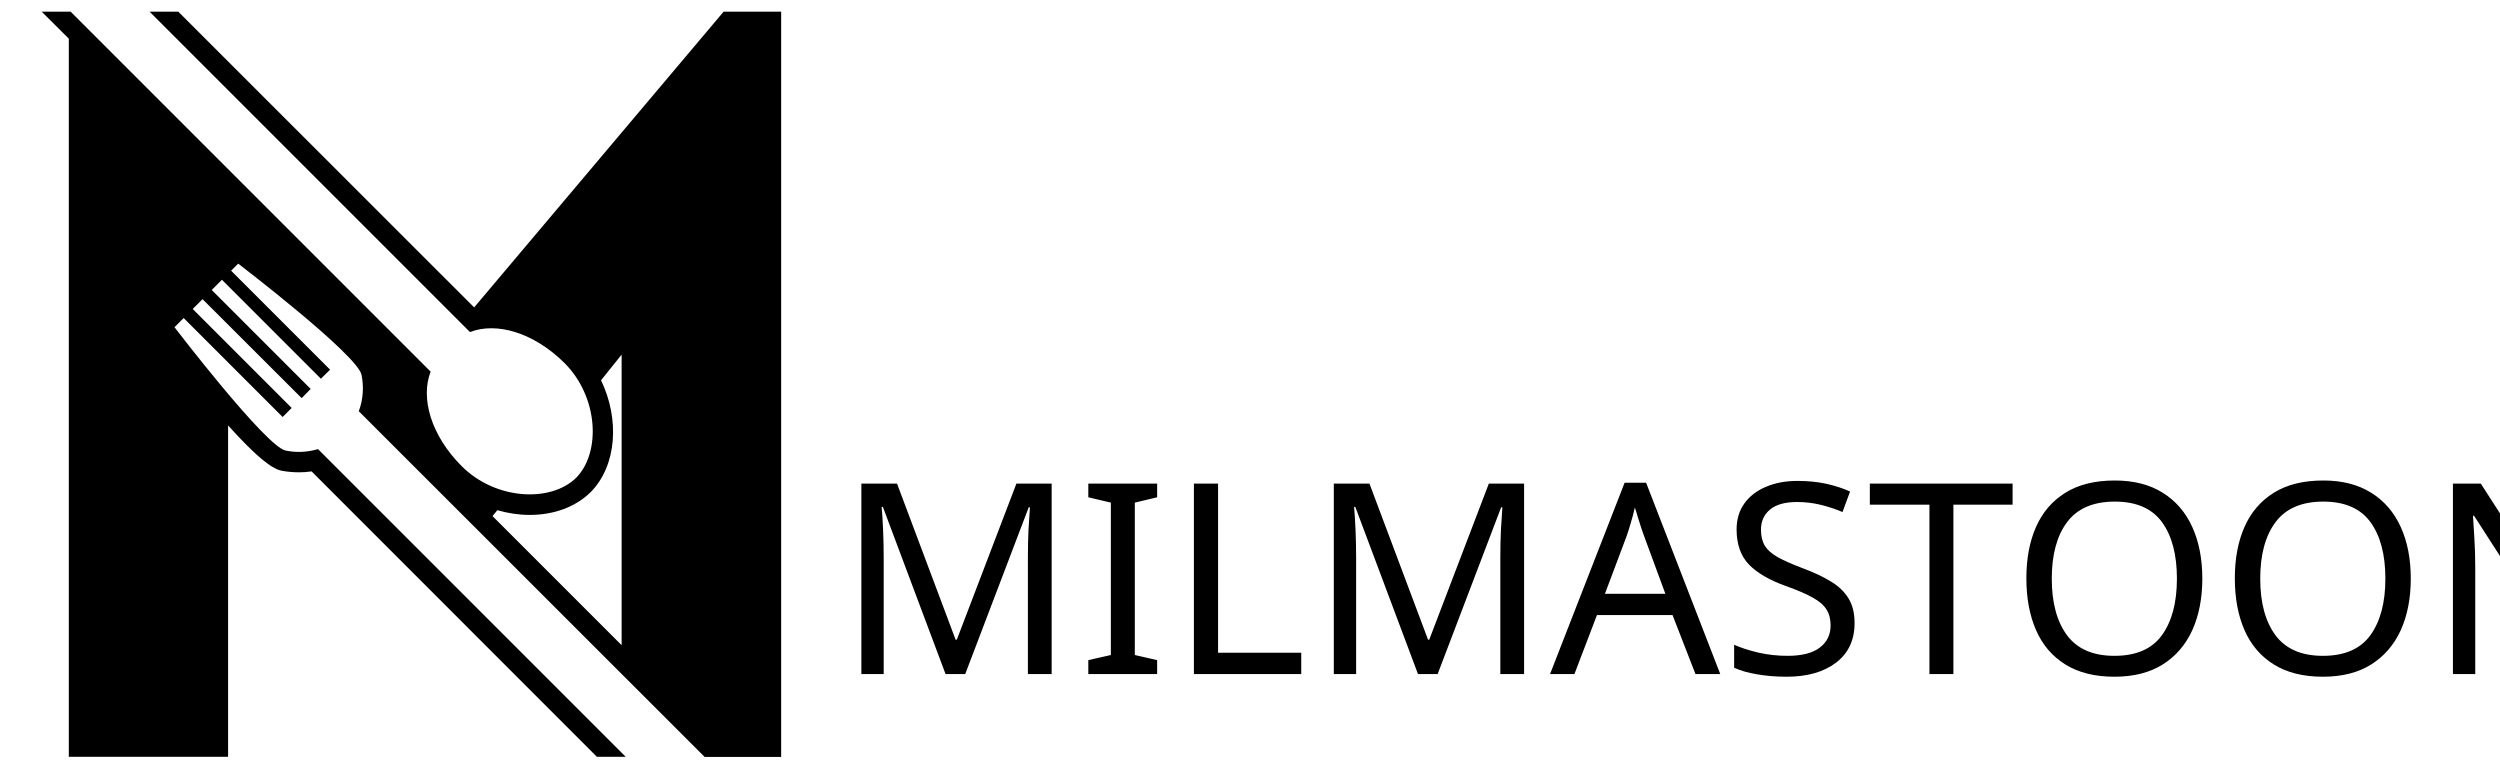
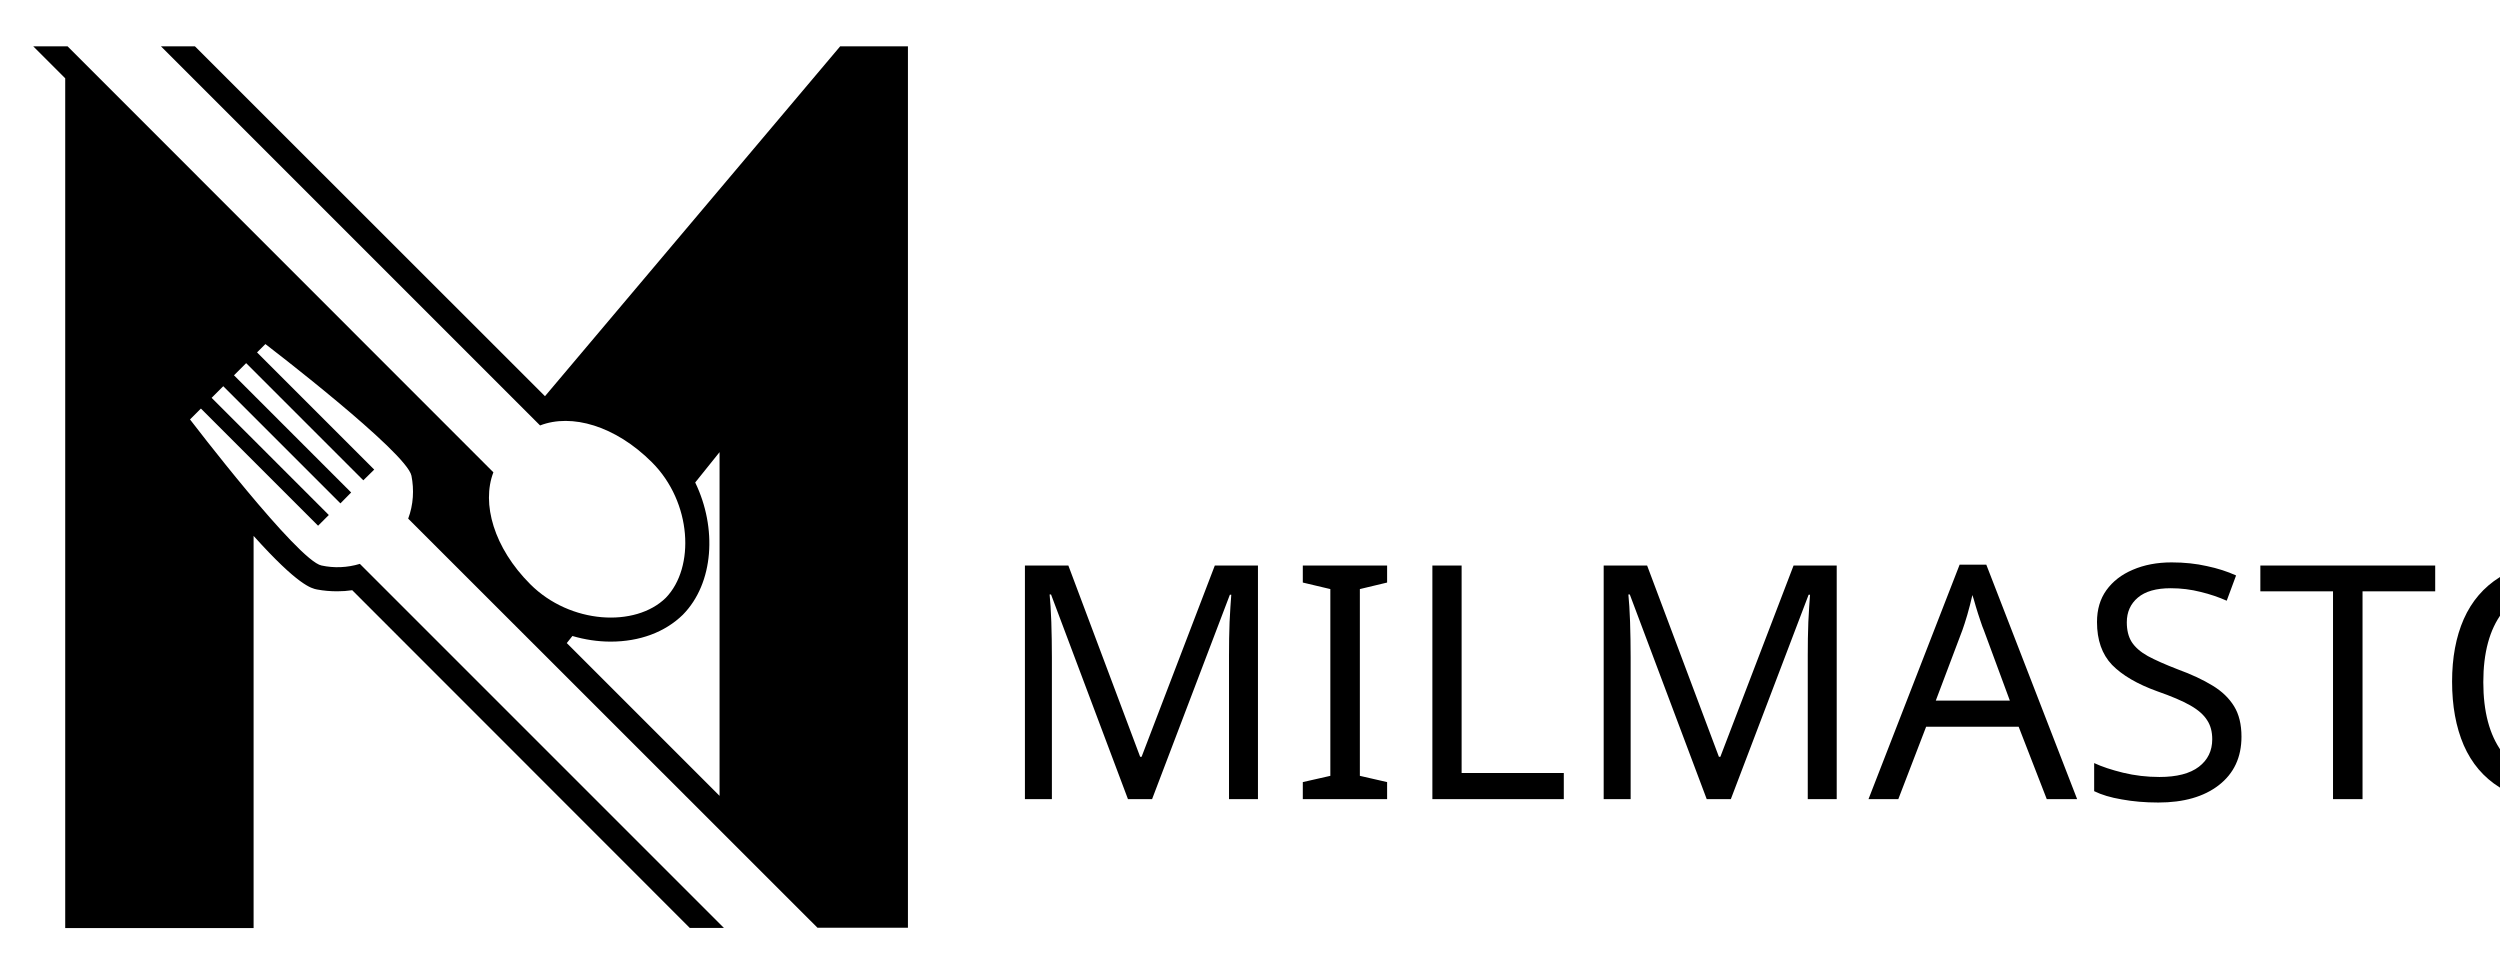
- <svg xmlns="http://www.w3.org/2000/svg" id="Layer_1" data-name="Layer 1" viewBox="0 0 190.71 59.61">
+ <svg xmlns="http://www.w3.org/2000/svg" id="Layer_1" data-name="Layer 1" viewBox="0 0 137.62 53.36">
  <defs>
    <style>
      .cls-1 {
        stroke-width: 0px;
      }

      .cls-1, .cls-2 {
        fill: #000;
      }

      .cls-2 {
        font-family: RushfordClean, 'Rushford Clean';
-         font-size: 20.36px;
+         font-size: 18px;
      }
    </style>
  </defs>
-   <path class="cls-1" d="M55.2.89l-19.03,22.56L13.6.89h-2.19l24.44,24.44h0c2.02-.78,4.85.02,7.22,2.37,2.57,2.58,2.79,6.79.89,8.74h0c-1.95,1.92-6.17,1.7-8.74-.88-2.36-2.36-3.15-5.2-2.37-7.21h0S5.39.89,5.39.89h-2.21l2.07,2.06v54.78h12.15v-25.28c2.88,3.21,3.74,3.38,4.09,3.46.43.08.87.12,1.31.12.33,0,.64-.02.97-.07l21.76,21.77h2.2l-23.47-23.47c-.81.24-1.67.28-2.47.11-1.51-.3-8.48-9.41-8.48-9.41l.7-.7,7.55,7.55.69-.69-7.55-7.55.75-.75,7.56,7.55.69-.7-7.55-7.55.78-.78,7.55,7.55.7-.69-7.55-7.55.54-.54s9.12,6.97,9.41,8.49c.18.89.13,1.87-.21,2.77l26.38,26.37h5.84V.89h-4.38ZM47.43,49.23l-9.86-9.86.37-.45c.8.23,1.63.36,2.47.36,1.86,0,3.5-.61,4.65-1.74,2.01-2.04,2.21-5.59.79-8.53l1.57-1.96v22.18Z" />
-   <text class="cls-2" transform="translate(63.74 51.42)">
+   <path class="cls-1" d="M46.25,2.55l-16.25,19.26L10.73,2.55h-1.87l20.87,20.87h0c1.73-.67,4.14.01,6.16,2.03,2.2,2.2,2.38,5.79.76,7.46h0c-1.67,1.64-5.26,1.45-7.46-.75-2.01-2.01-2.69-4.44-2.03-6.16h0S3.72,2.55,3.72,2.55h-1.89l1.76,1.76v46.78h10.37v-21.59c2.46,2.74,3.19,2.89,3.49,2.95.37.07.74.1,1.12.1.28,0,.55-.02.82-.06l18.58,18.59h1.88l-20.04-20.04c-.69.21-1.42.24-2.11.09-1.29-.25-7.24-8.04-7.24-8.04l.6-.6,6.45,6.45.59-.59-6.45-6.45.64-.64,6.45,6.45.59-.6-6.45-6.45.67-.67,6.45,6.45.6-.59-6.45-6.45.46-.46s7.79,5.96,8.04,7.25c.15.76.11,1.59-.18,2.36l22.53,22.52h4.98V2.55h-3.74ZM39.62,43.82l-8.42-8.42.31-.39c.68.2,1.39.31,2.11.31,1.59,0,2.99-.52,3.97-1.48,1.71-1.74,1.89-4.78.68-7.28l1.34-1.67v18.94Z" />
+   <text class="cls-2" transform="translate(54.67 43.99)">
    <tspan x="0" y="0">MILMASTOON</tspan>
  </text>
</svg>
